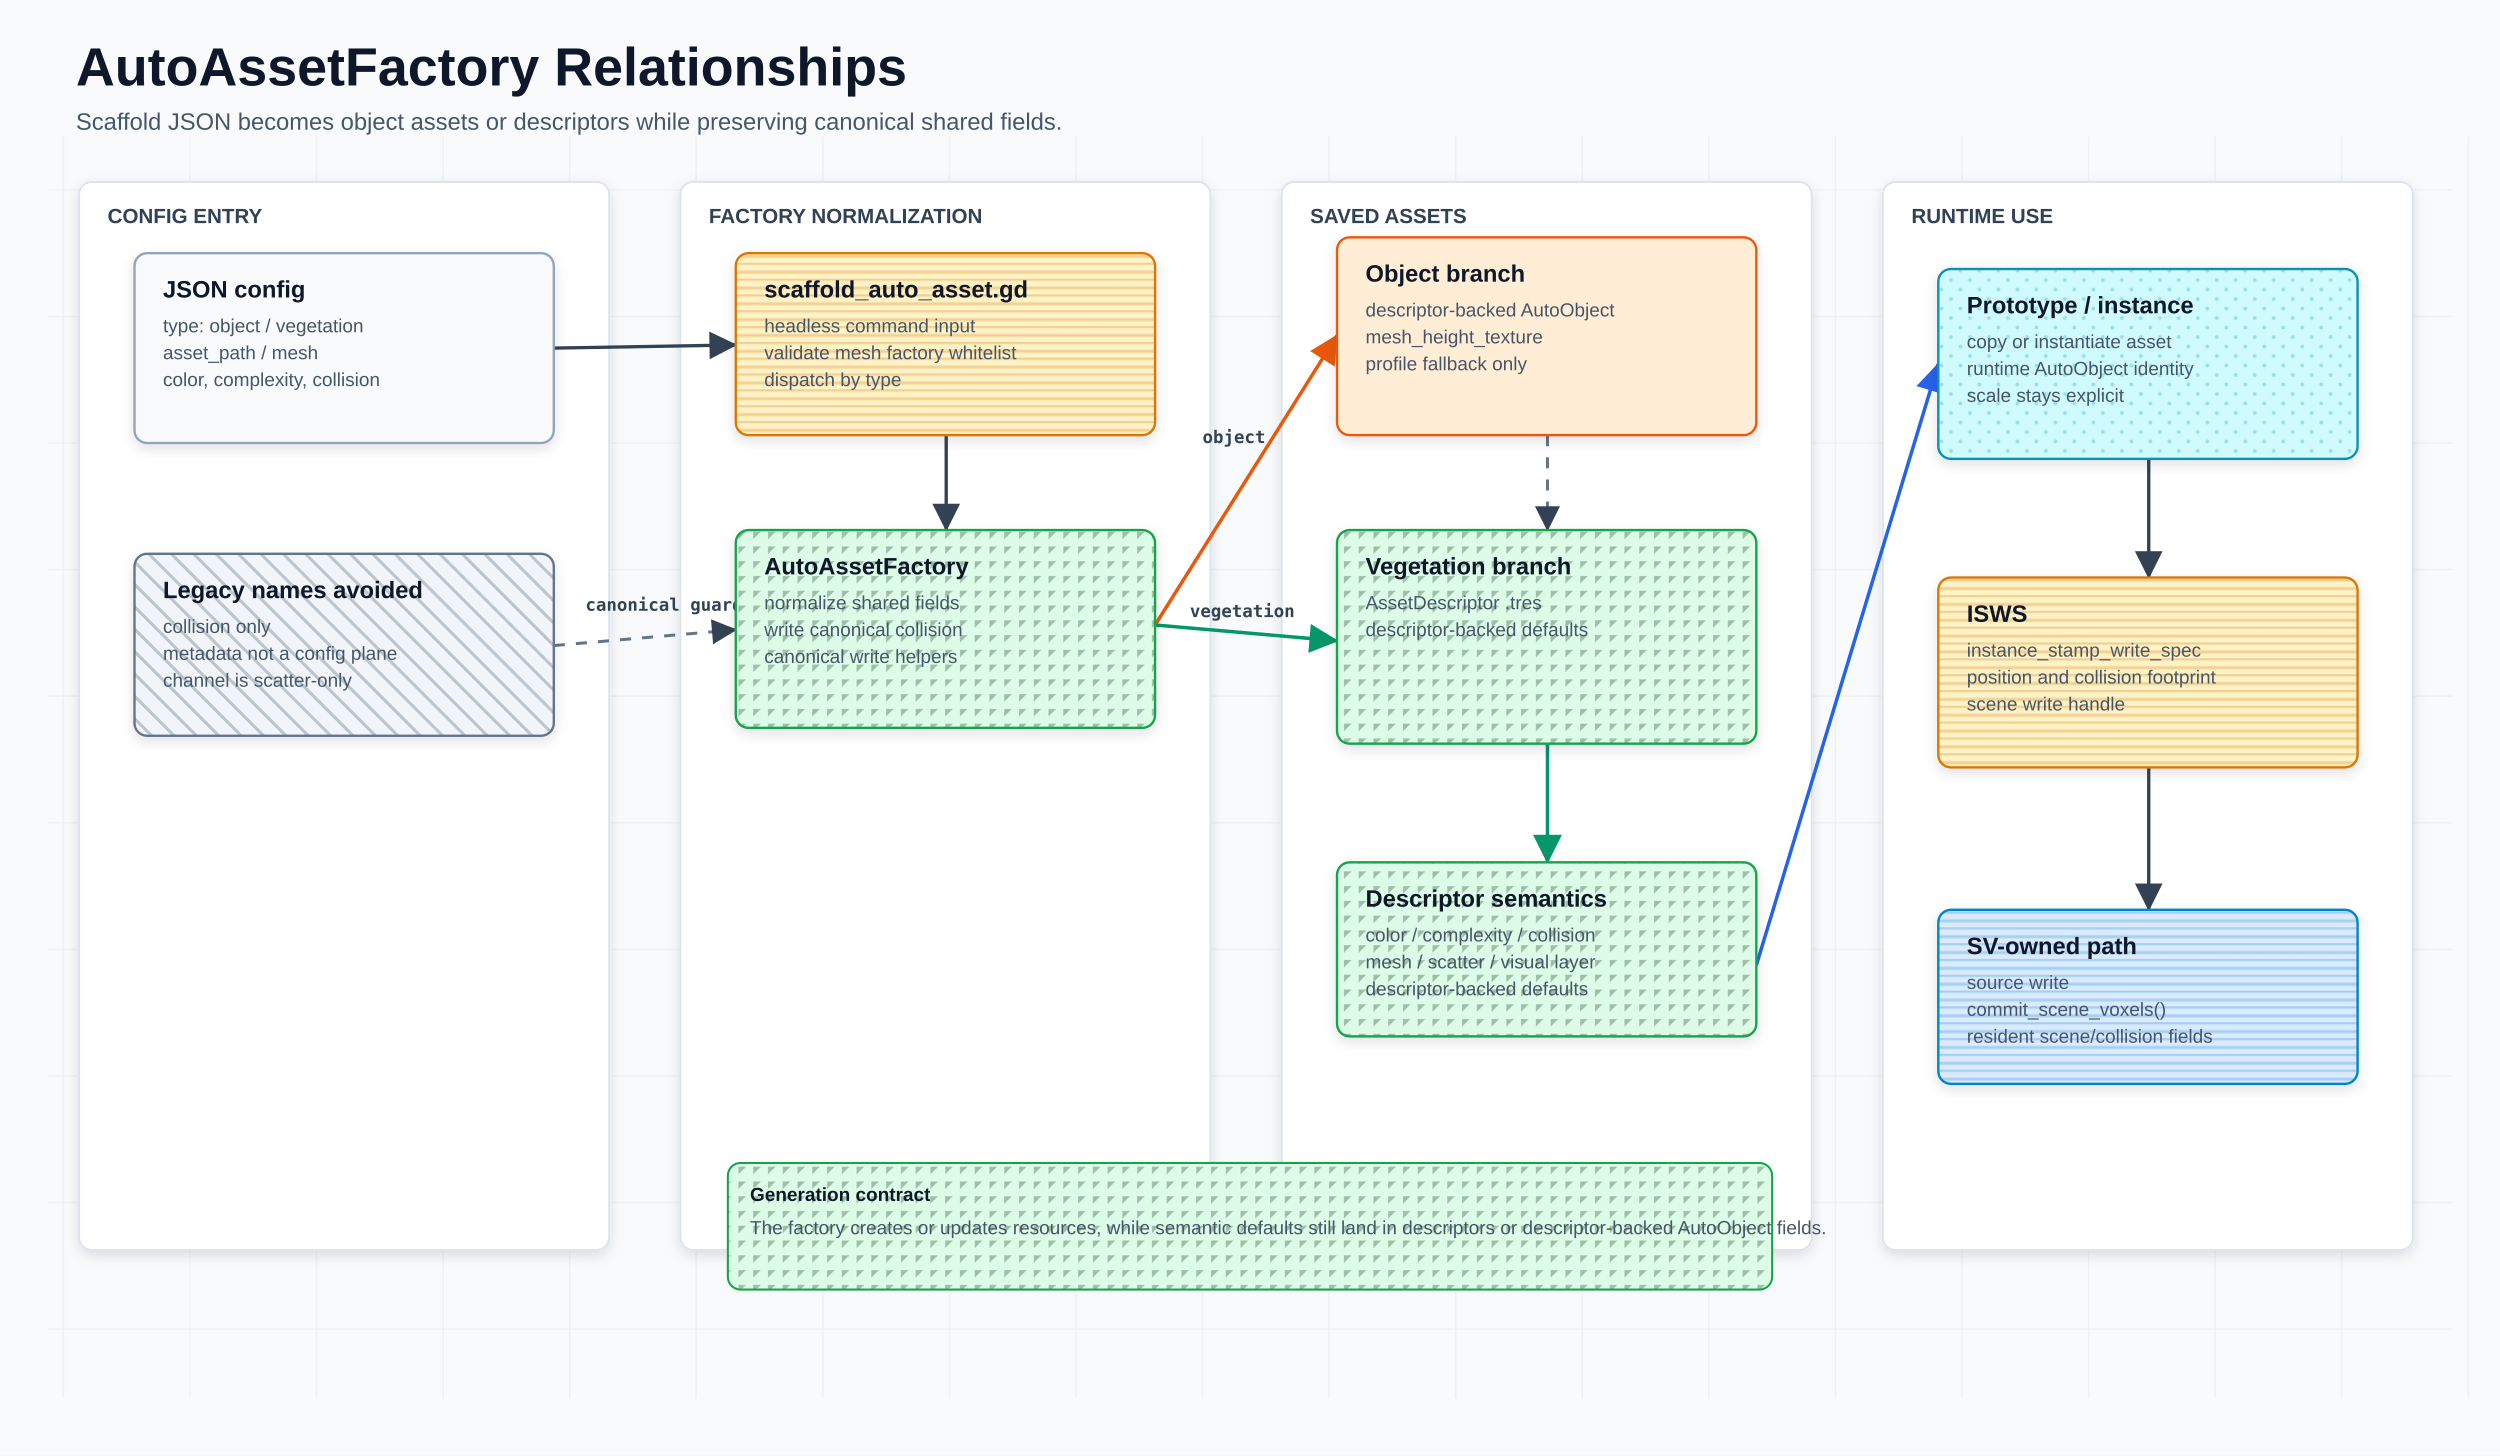
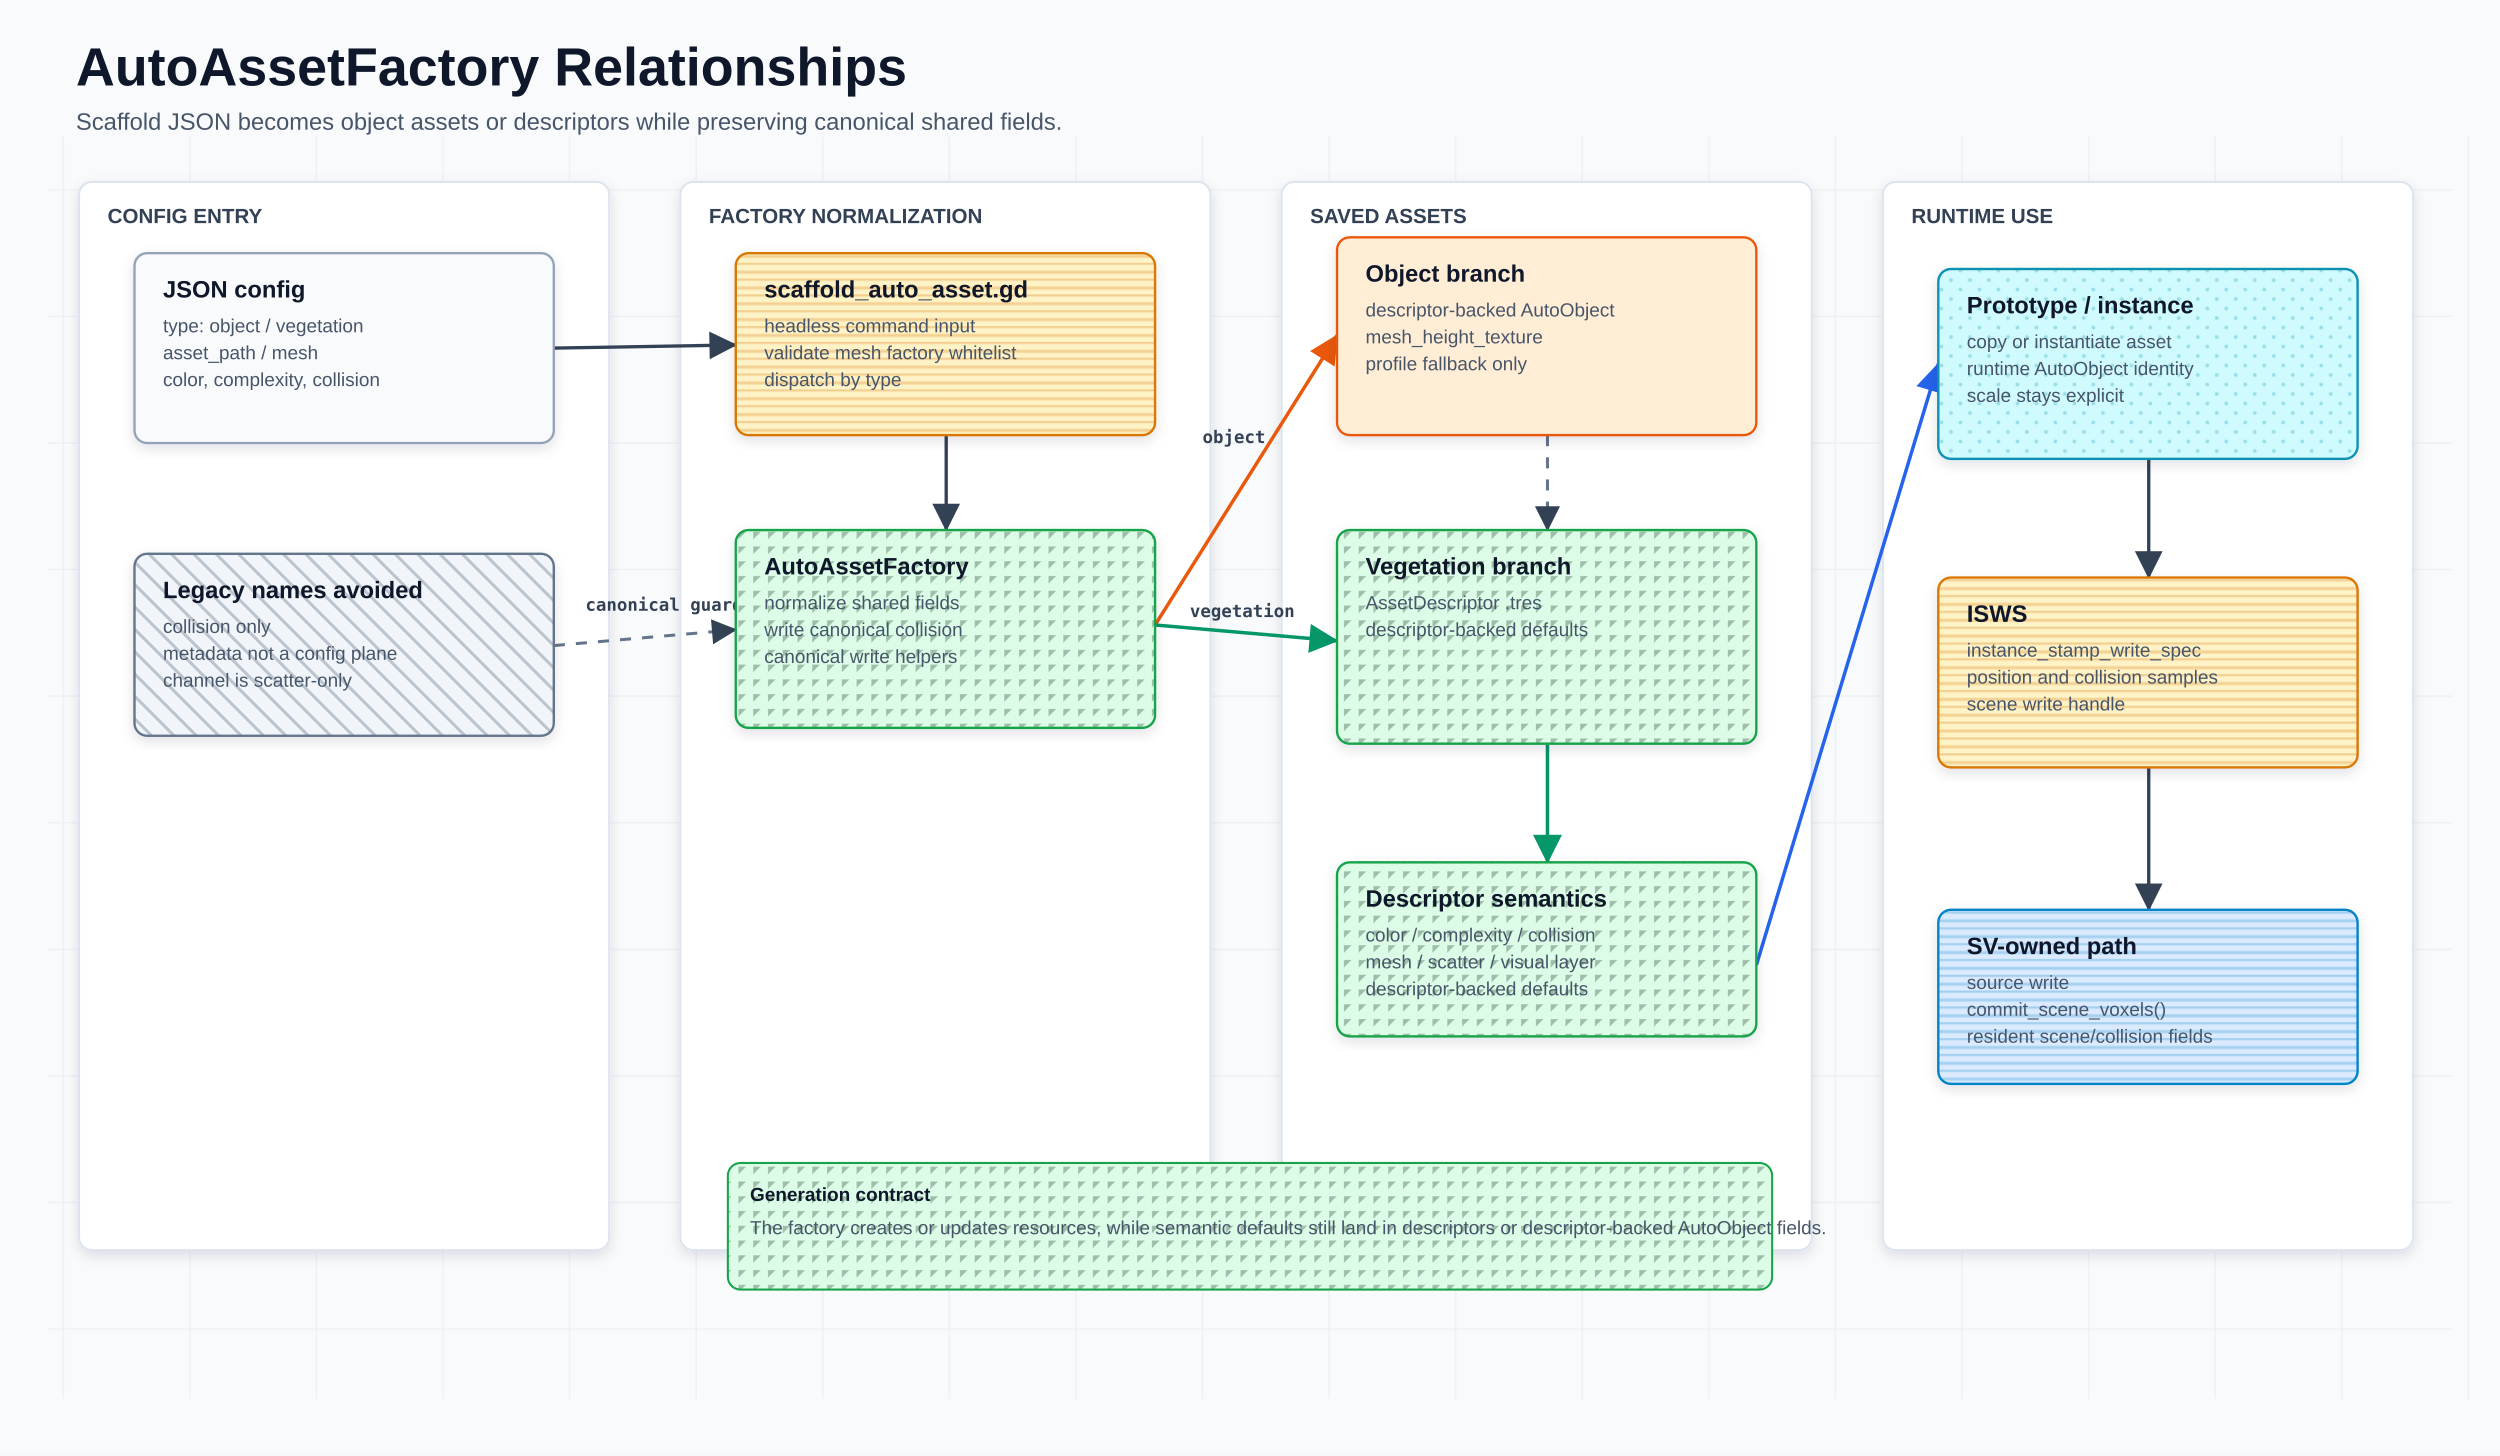
<svg xmlns="http://www.w3.org/2000/svg" width="1580" height="920" viewBox="0 0 1580 920" role="img" aria-labelledby="title desc">
  <defs>
    <marker id="arrow" viewBox="0 0 12 12" refX="10.5" refY="6" markerWidth="10" markerHeight="10" orient="auto">
      <path d="M1,1 L11,6 L1,11 Z" fill="#334155" />
    </marker>
    <marker id="arrow-blue" viewBox="0 0 12 12" refX="10.5" refY="6" markerWidth="10" markerHeight="10" orient="auto">
      <path d="M1,1 L11,6 L1,11 Z" fill="#2563eb" />
    </marker>
    <marker id="arrow-green" viewBox="0 0 12 12" refX="10.5" refY="6" markerWidth="10" markerHeight="10" orient="auto">
      <path d="M1,1 L11,6 L1,11 Z" fill="#059669" />
    </marker>
    <marker id="arrow-orange" viewBox="0 0 12 12" refX="10.5" refY="6" markerWidth="10" markerHeight="10" orient="auto">
      <path d="M1,1 L11,6 L1,11 Z" fill="#ea580c" />
    </marker>
    <filter id="shadow" x="-8%" y="-8%" width="116%" height="116%">
      <feDropShadow dx="0" dy="3" stdDeviation="4" flood-color="#0f172a" flood-opacity="0.12" />
    </filter>
    <pattern id="autoobject-dot-bg" patternUnits="userSpaceOnUse" width="12" height="12">
      <rect width="12" height="12" fill="#cffafe" />
      <circle cx="3" cy="3" r="1.25" fill="#0891b2" opacity="0.256" />
      <circle cx="9" cy="9" r="1.25" fill="#0891b2" opacity="0.256" />
    </pattern>
    <pattern id="descriptor-grid" patternUnits="userSpaceOnUse" width="9.333" height="9.333">
      <rect width="9.333" height="9.333" fill="#dcfce7" />
      <path d="M4.667 0H0V4.667" stroke="#16a34a" stroke-width="0.333" opacity="0.258" />
      <path d="M0 4.667L4.667 0" stroke="#16a34a" stroke-width="0.333" opacity="0.258" />
    </pattern>
    <pattern id="sv-stripe-blue" patternUnits="userSpaceOnUse" width="10" height="10">
      <rect width="10" height="10" fill="#dbeafe" />
      <rect y="1" width="10" height="2" fill="#0284c7" opacity="0.235" />
      <rect y="6" width="10" height="1.5" fill="#0284c7" opacity="0.235" />
    </pattern>
    <pattern id="sv-stripe-amber" patternUnits="userSpaceOnUse" width="10" height="10">
      <rect width="10" height="10" fill="#fef3c7" />
      <rect y="1" width="10" height="2" fill="#d97706" opacity="0.264" />
      <rect y="6" width="10" height="1.5" fill="#d97706" opacity="0.264" />
    </pattern>
    <pattern id="note-hatch" patternUnits="userSpaceOnUse" width="10" height="10" patternTransform="rotate(45)">
      <rect width="10" height="10" fill="#f1f5f9" />
      <rect x="0" y="0" width="10" height="2" fill="#64748b" opacity="0.362" />
    </pattern>
  </defs>
  <style>
    :root { color-scheme: light; }
    .bg { fill: #f8fafc; }
    .grid { stroke: #e2e8f0; stroke-width: 1; opacity: 0.7; }
    .title { fill: #0f172a; font: 700 34px "Segoe UI", "Microsoft YaHei", Arial, sans-serif; letter-spacing: 0; }
    .subtitle { fill: #475569; font: 500 15px "Segoe UI", "Microsoft YaHei", Arial, sans-serif; letter-spacing: 0; }
    .lane-title { fill: #334155; font: 700 13px "Segoe UI", "Microsoft YaHei", Arial, sans-serif; letter-spacing: 0; }
    .node-title { fill: #0f172a; font: 700 15px "Segoe UI", "Microsoft YaHei", Arial, sans-serif; letter-spacing: 0; }
    .small { fill: #475569; font: 500 12px "Segoe UI", "Microsoft YaHei", Arial, sans-serif; letter-spacing: 0; }
    .mono { fill: #334155; font: 600 11px Consolas, "Cascadia Mono", monospace; letter-spacing: 0; }
    .note-text { fill: #0f172a; font: 600 12px "Segoe UI", "Microsoft YaHei", Arial, sans-serif; letter-spacing: 0; }
    .lane { fill: #ffffff; stroke: #dbe3ef; stroke-width: 1.2; filter: url(#shadow); }
    .node { stroke-width: 1.5; filter: url(#shadow); }
    .edge { stroke: #334155; stroke-width: 2.1; fill: none; marker-end: url(#arrow); }
    .edge-blue { stroke: #2563eb; stroke-width: 2.2; fill: none; marker-end: url(#arrow-blue); }
    .edge-green { stroke: #059669; stroke-width: 2.2; fill: none; marker-end: url(#arrow-green); }
    .edge-orange { stroke: #ea580c; stroke-width: 2.2; fill: none; marker-end: url(#arrow-orange); }
    .edge-dash { stroke: #64748b; stroke-width: 1.9; fill: none; stroke-dasharray: 7 7; marker-end: url(#arrow); }
    .edge-warn { stroke: #dc2626; stroke-width: 2; fill: none; stroke-dasharray: 8 6; marker-end: url(#arrow); }
  </style>
  <rect class="bg" x="0" y="0" width="1580" height="920" />
  <g opacity="0.65">
    <line class="grid" x1="40" y1="86" x2="40" y2="884" />
    <line class="grid" x1="120" y1="86" x2="120" y2="884" />
    <line class="grid" x1="200" y1="86" x2="200" y2="884" />
    <line class="grid" x1="280" y1="86" x2="280" y2="884" />
    <line class="grid" x1="360" y1="86" x2="360" y2="884" />
    <line class="grid" x1="440" y1="86" x2="440" y2="884" />
    <line class="grid" x1="520" y1="86" x2="520" y2="884" />
    <line class="grid" x1="600" y1="86" x2="600" y2="884" />
    <line class="grid" x1="680" y1="86" x2="680" y2="884" />
    <line class="grid" x1="760" y1="86" x2="760" y2="884" />
    <line class="grid" x1="840" y1="86" x2="840" y2="884" />
    <line class="grid" x1="920" y1="86" x2="920" y2="884" />
    <line class="grid" x1="1000" y1="86" x2="1000" y2="884" />
    <line class="grid" x1="1080" y1="86" x2="1080" y2="884" />
    <line class="grid" x1="1160" y1="86" x2="1160" y2="884" />
    <line class="grid" x1="1240" y1="86" x2="1240" y2="884" />
    <line class="grid" x1="1320" y1="86" x2="1320" y2="884" />
    <line class="grid" x1="1400" y1="86" x2="1400" y2="884" />
    <line class="grid" x1="1480" y1="86" x2="1480" y2="884" />
    <line class="grid" x1="1560" y1="86" x2="1560" y2="884" />
    <line class="grid" x1="30" y1="120" x2="1550" y2="120" />
    <line class="grid" x1="30" y1="200" x2="1550" y2="200" />
    <line class="grid" x1="30" y1="280" x2="1550" y2="280" />
    <line class="grid" x1="30" y1="360" x2="1550" y2="360" />
    <line class="grid" x1="30" y1="440" x2="1550" y2="440" />
    <line class="grid" x1="30" y1="520" x2="1550" y2="520" />
    <line class="grid" x1="30" y1="600" x2="1550" y2="600" />
    <line class="grid" x1="30" y1="680" x2="1550" y2="680" />
    <line class="grid" x1="30" y1="760" x2="1550" y2="760" />
    <line class="grid" x1="30" y1="840" x2="1550" y2="840" />
  </g>
  <text class="title" x="48" y="54">AutoAssetFactory Relationships</text>
  <text class="subtitle" x="48" y="82">Scaffold JSON becomes object assets or descriptors while preserving canonical shared fields.</text>
  <g>
    <rect class="lane" x="50" y="115" width="335" height="675" rx="8" />
    <text class="lane-title" x="68" y="141">CONFIG ENTRY</text>
    <rect class="lane" x="430" y="115" width="335" height="675" rx="8" />
    <text class="lane-title" x="448" y="141">FACTORY NORMALIZATION</text>
    <rect class="lane" x="810" y="115" width="335" height="675" rx="8" />
    <text class="lane-title" x="828" y="141">SAVED ASSETS</text>
    <rect class="lane" x="1190" y="115" width="335" height="675" rx="8" />
    <text class="lane-title" x="1208" y="141">RUNTIME USE</text>
  </g>
  <g>
    <path class="edge" d="M 350 220 L 465 218" />
    <path class="edge" d="M 598 275 L 598 335" />
    <path class="edge-orange" d="M 730 395 L 845 212" />
    <text class="mono" x="760" y="280">object</text>
    <path class="edge-green" d="M 730 395 L 845 405" />
    <text class="mono" x="752" y="390">vegetation</text>
    <path class="edge-dash" d="M 978 275 L 978 335" />
    <path class="edge-green" d="M 978 470 L 978 545" />
    <path class="edge-blue" d="M 1110 610 L 1225 230" />
    <path class="edge" d="M 1358 290 L 1358 365" />
    <path class="edge" d="M 1358 485 L 1358 575" />
    <path class="edge-dash" d="M 350 408 L 465 398" />
    <text class="mono" x="370" y="386">canonical guard</text>
  </g>
  <g>
    <g id="json-config">
      <rect class="node" x="85" y="160" width="265" height="120" rx="8" fill="#f8fafc" stroke="#94a3b8" />
      <text class="node-title" x="103" y="188">JSON config</text>
      <text class="small">
        <tspan x="103" y="210">type: object / vegetation</tspan>
        <tspan x="103" y="227">asset_path / mesh</tspan>
        <tspan x="103" y="244">color, complexity, collision</tspan>
      </text>
    </g>
    <g id="removed-names-avoided">
      <rect class="node" x="85" y="350" width="265" height="115" rx="8" fill="url(#note-hatch)" stroke="#64748b" />
      <text class="node-title" x="103" y="378">Legacy names avoided</text>
      <text class="small">
        <tspan x="103" y="400">collision only</tspan>
        <tspan x="103" y="417">metadata not a config plane</tspan>
        <tspan x="103" y="434">channel is scatter-only</tspan>
      </text>
    </g>
    <g id="scaffold_auto_asset.gd">
      <rect class="node" x="465" y="160" width="265" height="115" rx="8" fill="url(#sv-stripe-amber)" stroke="#d97706" />
      <text class="node-title" x="483" y="188">scaffold_auto_asset.gd</text>
      <text class="small">
        <tspan x="483" y="210">headless command input</tspan>
        <tspan x="483" y="227">validate mesh factory whitelist</tspan>
        <tspan x="483" y="244">dispatch by type</tspan>
      </text>
    </g>
    <g id="autoassetfactory">
      <rect class="node" x="465" y="335" width="265" height="125" rx="8" fill="url(#descriptor-grid)" stroke="#16a34a" />
      <text class="node-title" x="483" y="363">AutoAssetFactory</text>
      <text class="small">
        <tspan x="483" y="385">normalize shared fields</tspan>
        <tspan x="483" y="402">write canonical collision</tspan>
        <tspan x="483" y="419">canonical write helpers</tspan>
      </text>
    </g>
    <g id="object-branch">
      <rect class="node" x="845" y="150" width="265" height="125" rx="8" fill="#ffedd5" stroke="#ea580c" />
      <text class="node-title" x="863" y="178">Object branch</text>
      <text class="small">
        <tspan x="863" y="200">descriptor-backed AutoObject</tspan>
        <tspan x="863" y="217">mesh_height_texture</tspan>
        <tspan x="863" y="234">profile fallback only</tspan>
      </text>
    </g>
    <g id="vegetation-branch">
      <rect class="node" x="845" y="335" width="265" height="135" rx="8" fill="url(#descriptor-grid)" stroke="#16a34a" />
      <text class="node-title" x="863" y="363">Vegetation branch</text>
      <text class="small">
        <tspan x="863" y="385">AssetDescriptor .tres</tspan>
        <tspan x="863" y="402">descriptor-backed defaults</tspan>
      </text>
    </g>
    <g id="descriptor-semantics">
      <rect class="node" x="845" y="545" width="265" height="110" rx="8" fill="url(#descriptor-grid)" stroke="#16a34a" />
      <text class="node-title" x="863" y="573">Descriptor semantics</text>
      <text class="small">
        <tspan x="863" y="595">color / complexity / collision</tspan>
        <tspan x="863" y="612">mesh / scatter / visual layer</tspan>
        <tspan x="863" y="629">descriptor-backed defaults</tspan>
      </text>
    </g>
    <g id="prototype-/-instance">
      <rect class="node" x="1225" y="170" width="265" height="120" rx="8" fill="url(#autoobject-dot-bg)" stroke="#0891b2" />
      <text class="node-title" x="1243" y="198">Prototype / instance</text>
      <text class="small">
        <tspan x="1243" y="220">copy or instantiate asset</tspan>
        <tspan x="1243" y="237">runtime AutoObject identity</tspan>
        <tspan x="1243" y="254">scale stays explicit</tspan>
      </text>
    </g>
    <g id="instance_stamp_write_spec">
      <rect class="node" x="1225" y="365" width="265" height="120" rx="8" fill="url(#sv-stripe-amber)" stroke="#d97706" />
      <text class="node-title" x="1243" y="393">ISWS</text>
      <text class="small">
        <tspan x="1243" y="415">instance_stamp_write_spec</tspan>
-         <tspan x="1243" y="432">position and collision footprint</tspan>
+         <tspan x="1243" y="432">position and collision samples</tspan>
        <tspan x="1243" y="449">scene write handle</tspan>
      </text>
    </g>
    <g id="sv-owned-path">
      <rect class="node" x="1225" y="575" width="265" height="110" rx="8" fill="url(#sv-stripe-blue)" stroke="#0284c7" />
      <text class="node-title" x="1243" y="603">SV-owned path</text>
      <text class="small">
        <tspan x="1243" y="625">source write</tspan>
        <tspan x="1243" y="642">commit_scene_voxels()</tspan>
        <tspan x="1243" y="659">resident scene/collision fields</tspan>
      </text>
    </g>
  </g>
  <g>
    <g>
      <rect x="460" y="735" width="660" height="80" rx="8" fill="url(#descriptor-grid)" stroke="#16a34a" stroke-width="1.3" />
      <text class="note-text" x="474" y="759">Generation contract</text>
      <text class="small">
        <tspan x="474" y="780">The factory creates or updates resources, while semantic defaults still land in descriptors or descriptor-backed AutoObject fields.</tspan>
      </text>
    </g>
  </g>
</svg>
